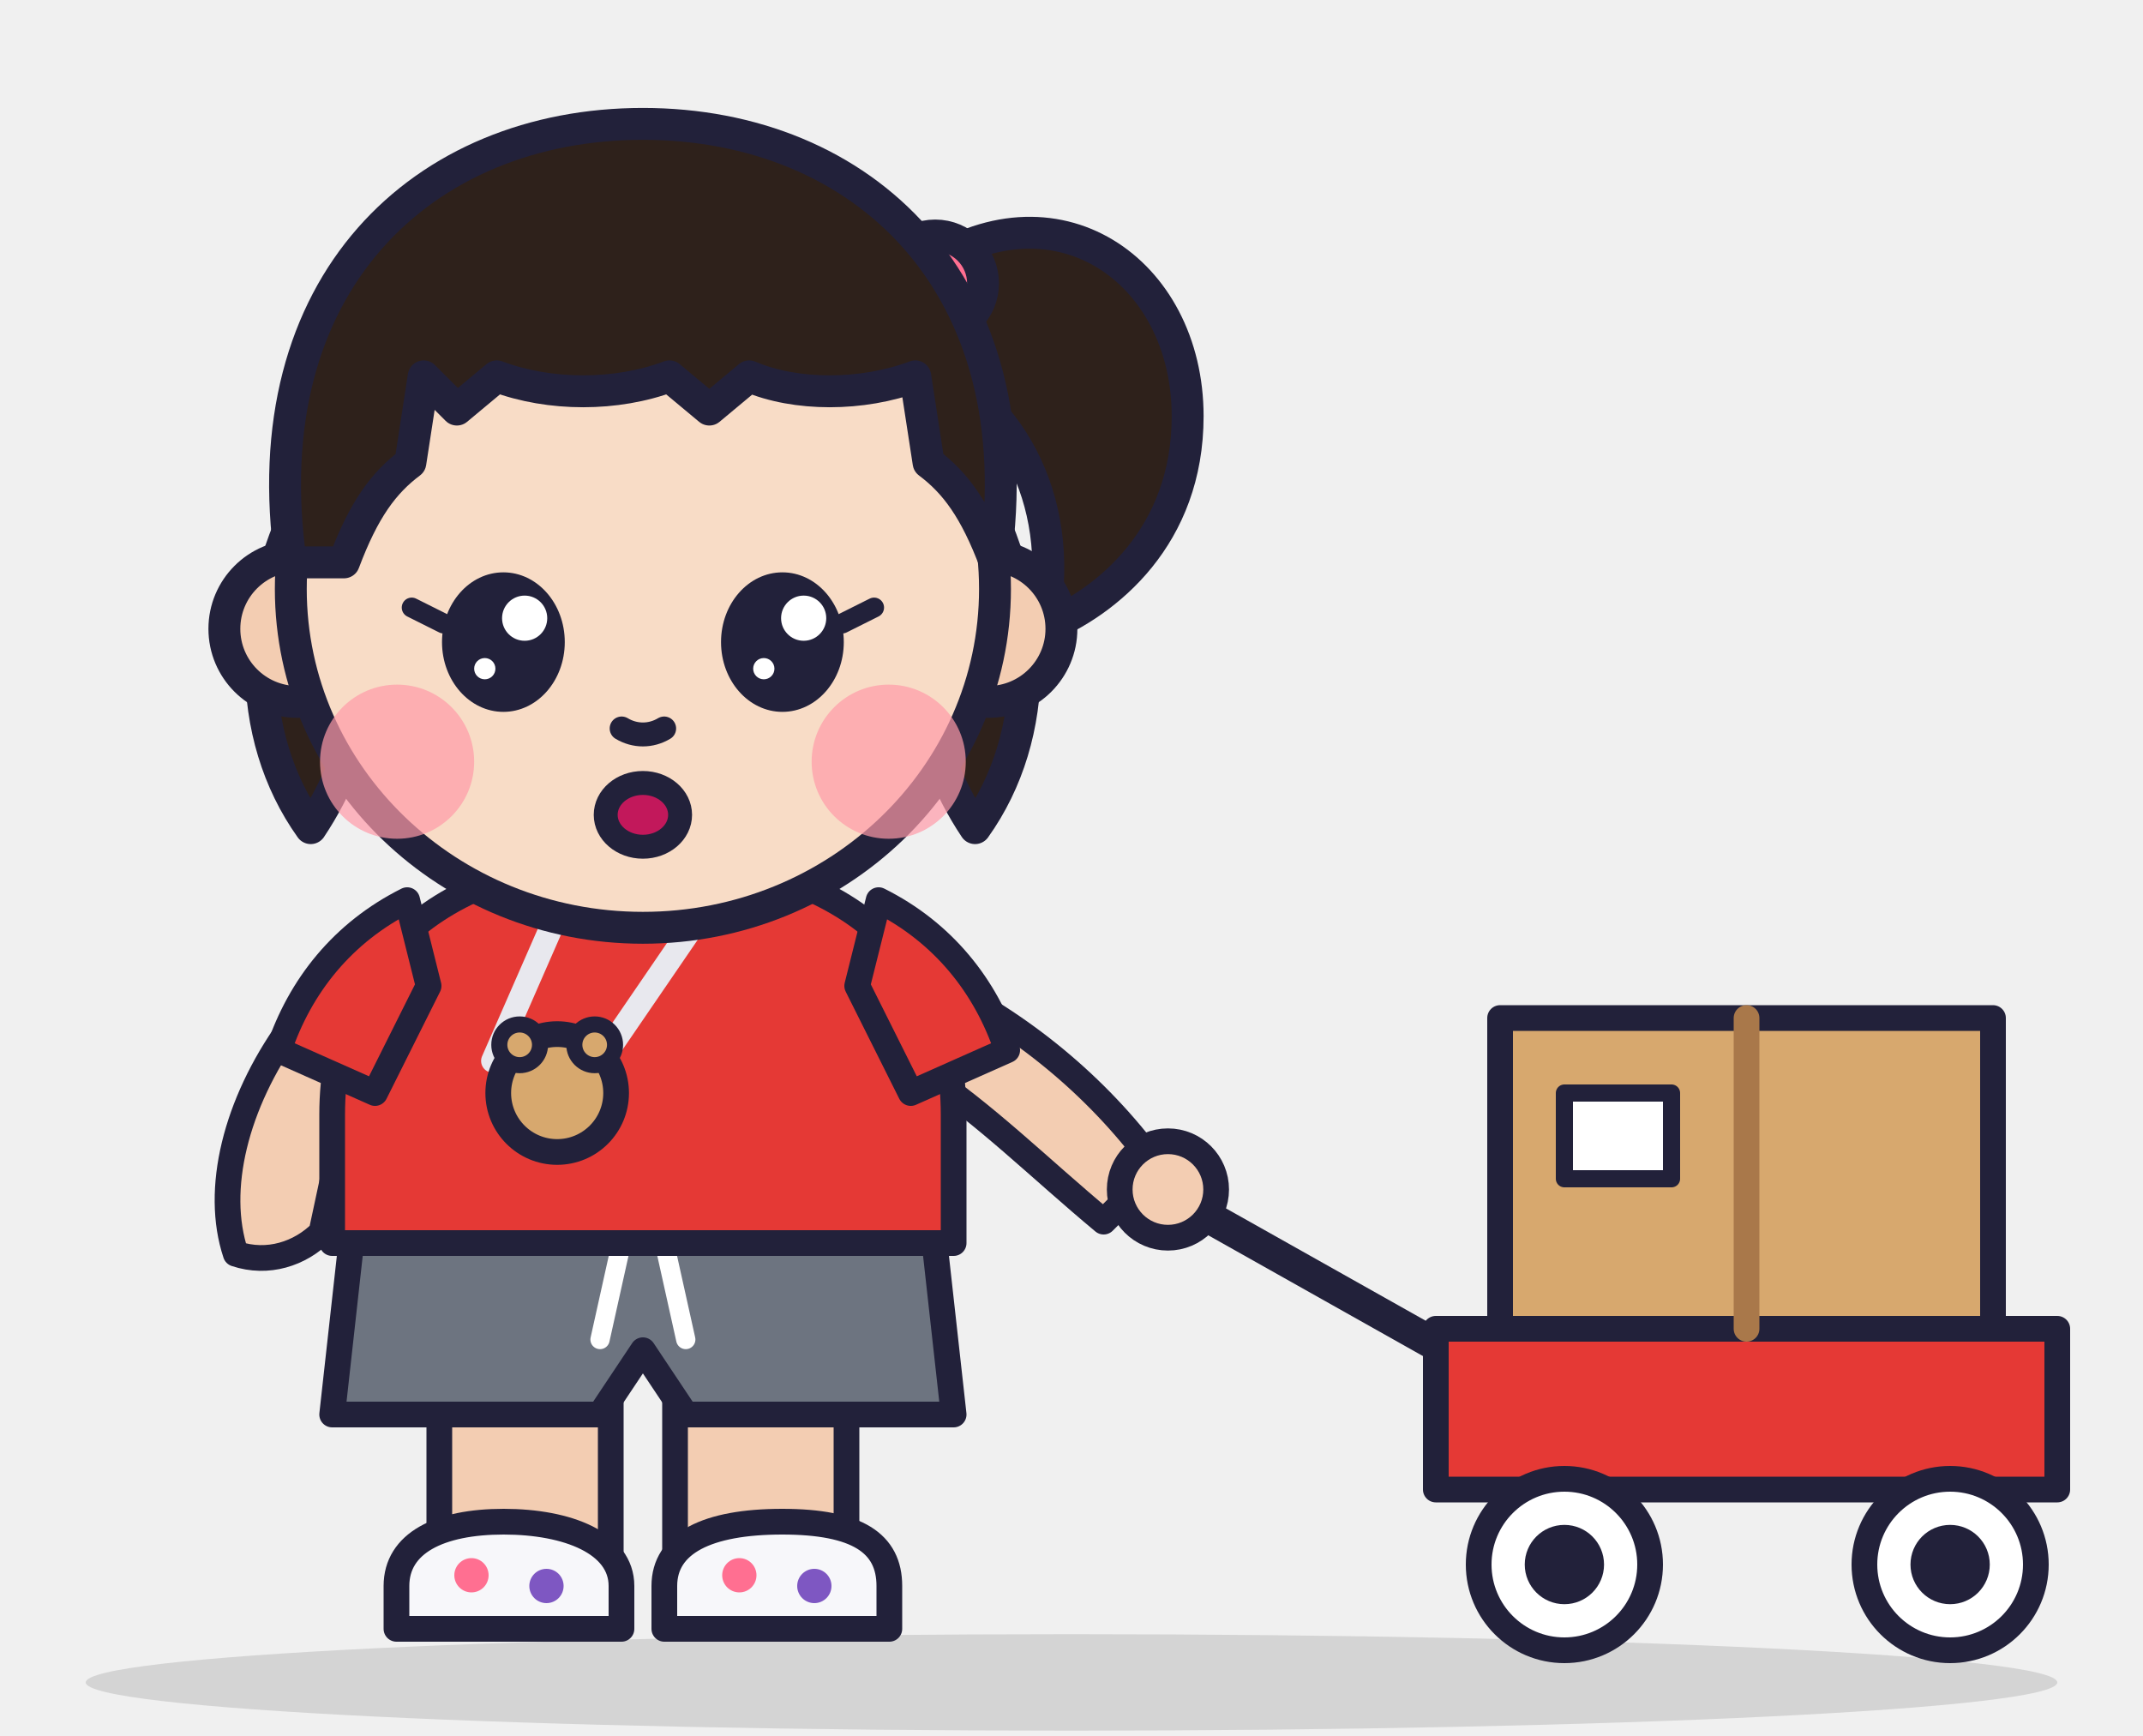
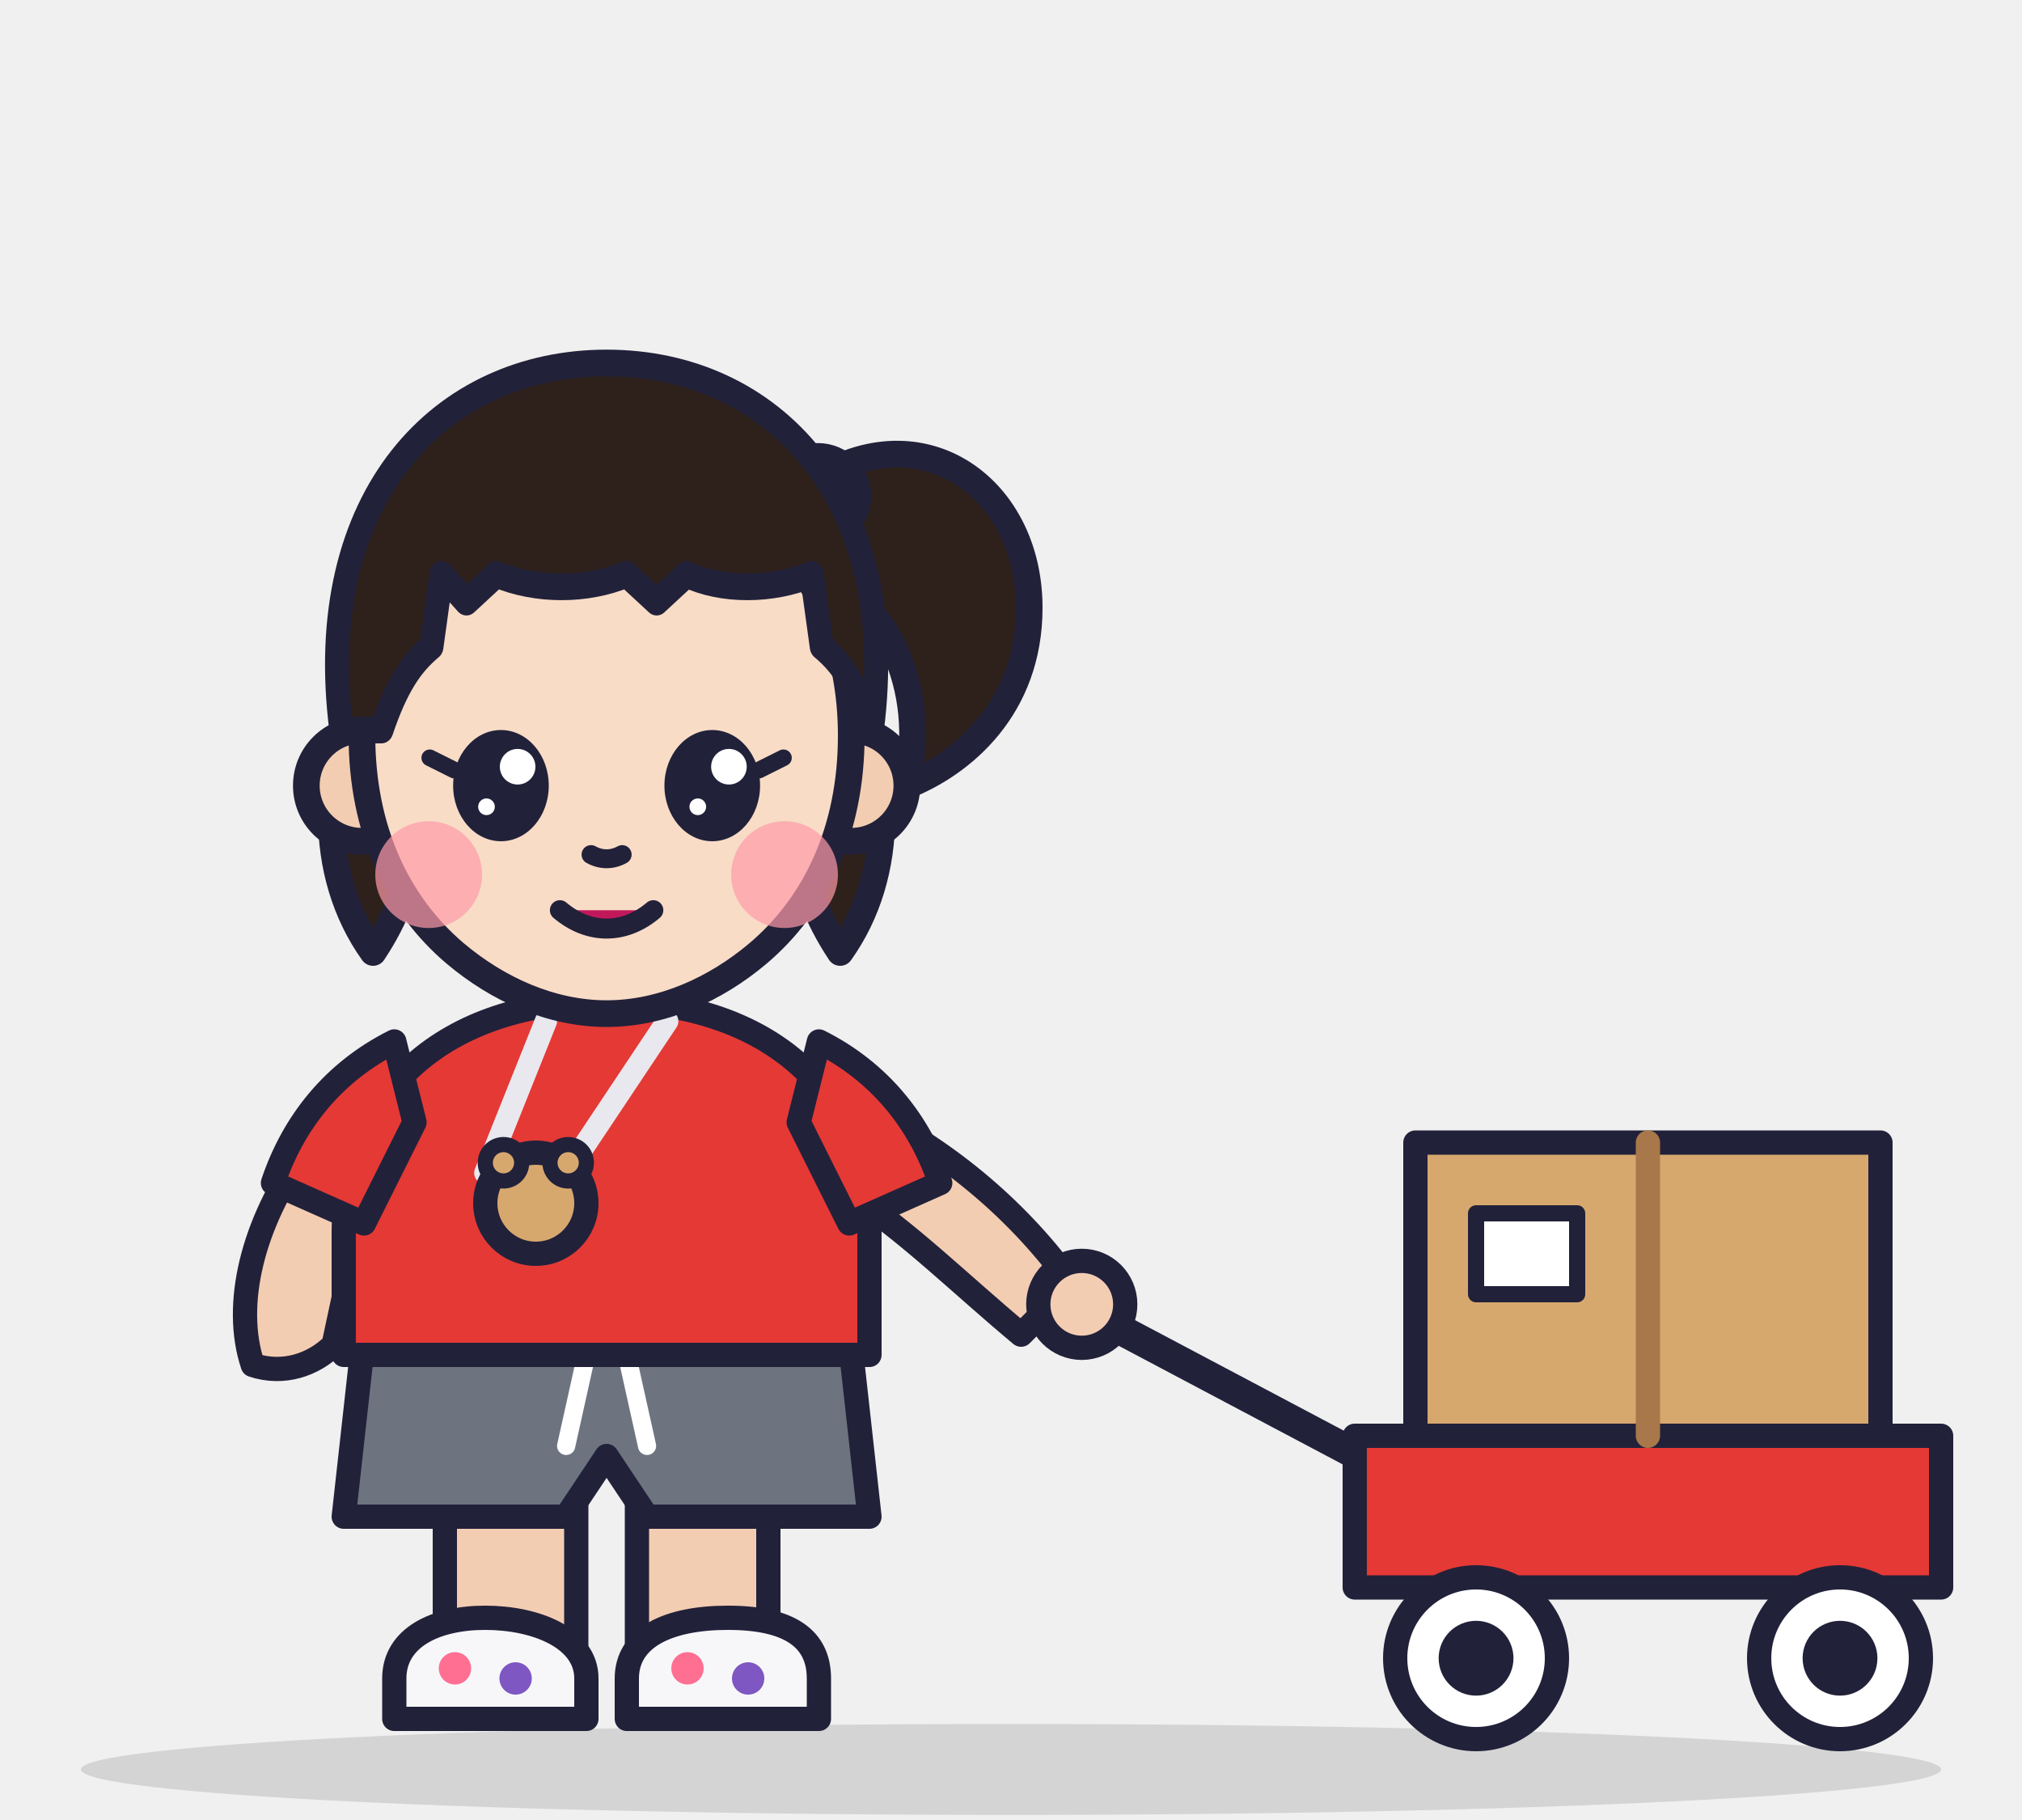
- <svg xmlns="http://www.w3.org/2000/svg" viewBox="0 0 200 162" aria-hidden="true">
+ <svg xmlns="http://www.w3.org/2000/svg" viewBox="0 -18 200 180" aria-hidden="true">
  <g stroke="#22213A" stroke-width="2.4" stroke-linejoin="round" stroke-linecap="round">
    <ellipse cx="100" cy="157" rx="92" ry="4.5" fill="#000" opacity=".12" stroke="none" />
-     <path d="M110 112l32 18" fill="none" stroke-width="3" />
+     <path d="M108 112l34 18" fill="none" stroke-width="3" />
    <path d="M134 124h58v15h-58z" fill="#E53935" />
    <circle cx="146" cy="146" r="8" fill="#fff" />
    <circle cx="182" cy="146" r="8" fill="#fff" />
    <circle cx="146" cy="146" r="2.5" fill="#22213A" />
    <circle cx="182" cy="146" r="2.5" fill="#22213A" />
    <path d="M140 95h46v29h-46z" fill="#D7A86E" />
    <path d="M163 95v29" stroke="#A9784A" />
    <path d="M146 102h10v8h-10z" fill="#fff" stroke-width="1.6" />
-     <path d="M41 128h16v18H41zM63 128h16v18H63z" fill="#F3CDB2" />
-     <path d="M37 148c0-4 4-6 10-6s11 2 11 6v4H37zM62 148c0-4 4-6 11-6s10 2 10 6v4H62z" fill="#F7F7FA" />
-     <circle cx="44" cy="147" r="1.6" fill="#FF6F91" stroke="none" />
+     <path d="M44 128h13v17H44zM63 128h13v17H63z" fill="#F3CDB2" />
+     <path d="M39 148c0-4 4-6 9-6s10 2 10 6v4H39zM62 148c0-4 4-6 10-6s9 2 9 6v4H62z" fill="#F7F7FA" />
+     <circle cx="45" cy="147" r="1.6" fill="#FF6F91" stroke="none" />
    <circle cx="51" cy="148" r="1.6" fill="#7E57C2" stroke="none" />
-     <circle cx="69" cy="147" r="1.6" fill="#FF6F91" stroke="none" />
-     <circle cx="76" cy="148" r="1.6" fill="#7E57C2" stroke="none" />
-     <path d="M33 114h54l2 18H64l-4-6-4 6H31z" fill="#6D7480" />
+     <circle cx="68" cy="147" r="1.6" fill="#FF6F91" stroke="none" />
+     <circle cx="74" cy="148" r="1.6" fill="#7E57C2" stroke="none" />
+     <path d="M36 114h48l2 18H64l-4-6-4 6H34z" fill="#6D7480" />
    <path d="M58 116l-2 9M62 116l2 9" stroke="#fff" stroke-width="1.8" />
-     <path d="M27 96c-5 7-7 15-5 21 3 1 6 0 8-2l3-14z" fill="#F3CDB2" />
-     <path d="M88 92c8 4 15 10 20 17l-5 5c-6-5-11-10-17-14z" fill="#F3CDB2" />
-     <circle cx="109" cy="111" r="4.5" fill="#F3CDB2" />
-     <path d="M60 80c18 0 29 9 29 24v12H31v-12c0-15 11-24 29-24z" fill="#E53935" />
-     <path d="M38 84c-6 3-10 8-12 14l9 4 5-10zM82 84c6 3 10 8 12 14l-9 4-5-10z" fill="#E53935" />
-     <path d="M53 83l-7 16M67 83l-13 19" fill="none" stroke="#E8E8EE" stroke-width="2.2" />
-     <circle cx="52" cy="102" r="5.5" fill="#D7A86E" />
-     <circle cx="48.5" cy="97.5" r="1.9" fill="#D7A86E" stroke-width="1.5" />
-     <circle cx="55.5" cy="97.5" r="1.9" fill="#D7A86E" stroke-width="1.5" />
-   </g>
-   <g stroke="#22213A" stroke-width="2.4" stroke-linejoin="round" stroke-linecap="round">
-     <g transform="translate(-2 -12) scale(1.24)">
-       <path d="M71 30c10-7 20 0 20 11 0 9-6 14-11 16 2-9-2-17-9-20z" fill="#2E211B" />
-       <circle cx="72" cy="31" r="3.6" fill="#FF6F91" />
-       <path d="M25 46c-5 9-5 19 0 26 4-6 5-13 4-21zM75 46c5 9 5 19 0 26-4-6-5-13-4-21z" fill="#2E211B" />
-       <circle cx="24" cy="57" r="5.5" fill="#F3CDB2" />
-       <circle cx="76" cy="57" r="5.5" fill="#F3CDB2" />
-       <ellipse cx="50" cy="54" rx="26.5" ry="25.5" fill="#F8DCC6" />
-       <path d="M23.5 52c-3-21 10-33 26.5-33s29.5 12 26.5 33c-1.5-4-3-6-5-7.5l-1-6.5c-4 1.5-9 1.5-12.5 0l-3 2.5-3-2.5c-4 1.5-9 1.5-13 0l-3 2.5-2.5-2.5-1 6.5c-2 1.5-3.5 3.5-5 7.5z" fill="#2E211B" />
-       <ellipse cx="39.5" cy="58" rx="4.62" ry="5.25" fill="#22213A" stroke="none" />
-       <ellipse cx="60.5" cy="58" rx="4.62" ry="5.25" fill="#22213A" stroke="none" />
-       <circle cx="41.1" cy="56.2" r="1.7" fill="#fff" stroke="none" />
-       <circle cx="62.1" cy="56.2" r="1.7" fill="#fff" stroke="none" />
-       <circle cx="38.1" cy="60" r=".8" fill="#fff" stroke="none" />
-       <circle cx="59.1" cy="60" r=".8" fill="#fff" stroke="none" />
-       <path d="M35 56.6l-2.4-1.2M65 56.6l2.4-1.2" fill="none" stroke-width="1.5" />
-       <circle cx="31.5" cy="67" r="5.8" fill="#FF9AA8" stroke="none" opacity=".7" />
-       <circle cx="68.5" cy="67" r="5.8" fill="#FF9AA8" stroke="none" opacity=".7" />
-       <path d="M48.4 64.5c1 .6 2.2.6 3.2 0" fill="none" stroke-width="1.8" />
-       <ellipse cx="50" cy="71" rx="2.8" ry="2.4" fill="#C2185B" stroke-width="1.8" />
+     <path d="M30 96c-5 7-7 15-5 21 3 1 6 0 8-2l3-14z" fill="#F3CDB2" />
+     <path d="M86 92c8 4 15 10 20 17l-5 5c-6-5-11-10-17-14z" fill="#F3CDB2" />
+     <circle cx="107" cy="111" r="4.3" fill="#F3CDB2" />
+     <path d="M60 81c16 0 26 9 26 23v12H34v-12c0-14 10-23 26-23z" fill="#E53935" />
+     <path d="M39 85c-6 3-10 8-12 14l9 4 5-10zM81 85c6 3 10 8 12 14l-9 4-5-10z" fill="#E53935" />
+     <path d="M54 83l-6 15M66 83l-12 18" fill="none" stroke="#E8E8EE" stroke-width="2.2" />
+     <circle cx="53" cy="101" r="5" fill="#D7A86E" />
+     <circle cx="49.8" cy="97" r="1.8" fill="#D7A86E" stroke-width="1.5" />
+     <circle cx="56.2" cy="97" r="1.8" fill="#D7A86E" stroke-width="1.5" />
+     <g transform="translate(5 -3) scale(1.1)">
+       <path d="M68 30c10-7 20 0 20 11 0 9-6 14-11 16 2-9-2-17-9-20z" fill="#2E211B" />
+       <circle cx="69" cy="31" r="3.6" fill="#FF6F91" />
+       <path d="M29 46c-5 9-5 19 0 26 4-6 5-13 4-21zM71 46c5 9 5 19 0 26-4-6-5-13-4-21z" fill="#2E211B" />
+       <circle cx="28" cy="57" r="5" fill="#F3CDB2" />
+       <circle cx="72" cy="57" r="5" fill="#F3CDB2" />
+       <path d="M50 29c13.5 0 22 10 22 23.5 0 8.5-3.2 15.2-8.4 19.6C59.8 75.3 55 77.5 50 77.5s-9.8-2.2-13.6-5.4C31.2 67.7 28 61 28 52.5 28 39 36.5 29 50 29z" fill="#F8DCC6" />
+       <g transform="translate(5 0) scale(.9 1)">
+         <path d="M23.5 52c-3-21 10-33 26.5-33s29.5 12 26.5 33c-1.5-4-3-6-5-7.5l-1-6.5c-4 1.5-9 1.5-12.5 0l-3 2.5-3-2.5c-4 1.5-9 1.5-13 0l-3 2.5-2.5-2.5-1 6.5c-2 1.5-3.5 3.5-5 7.5z" fill="#2E211B" />
+       </g>
+       <ellipse cx="40.5" cy="57" rx="4.3" ry="5" fill="#22213A" stroke="none" />
+       <ellipse cx="59.5" cy="57" rx="4.3" ry="5" fill="#22213A" stroke="none" />
+       <circle cx="42" cy="55.3" r="1.6" fill="#fff" stroke="none" />
+       <circle cx="61" cy="55.3" r="1.6" fill="#fff" stroke="none" />
+       <circle cx="39.2" cy="58.9" r=".75" fill="#fff" stroke="none" />
+       <circle cx="58.2" cy="58.9" r=".75" fill="#fff" stroke="none" />
+       <path d="M36.3 55.6l-2.2-1.1M63.7 55.6l2.2-1.1" fill="none" stroke-width="1.5" />
+       <circle cx="34" cy="65" r="4.8" fill="#FF9AA8" stroke="none" opacity=".7" />
+       <circle cx="66" cy="65" r="4.8" fill="#FF9AA8" stroke="none" opacity=".7" />
+       <path d="M48.6 63.2c.9.5 1.9.5 2.8 0" fill="none" stroke-width="1.7" />
+       <path d="M45.8 68.2c2.6 2.2 5.8 2.2 8.4 0" fill="#C2185B" stroke-width="1.8" />
    </g>
  </g>
</svg>
